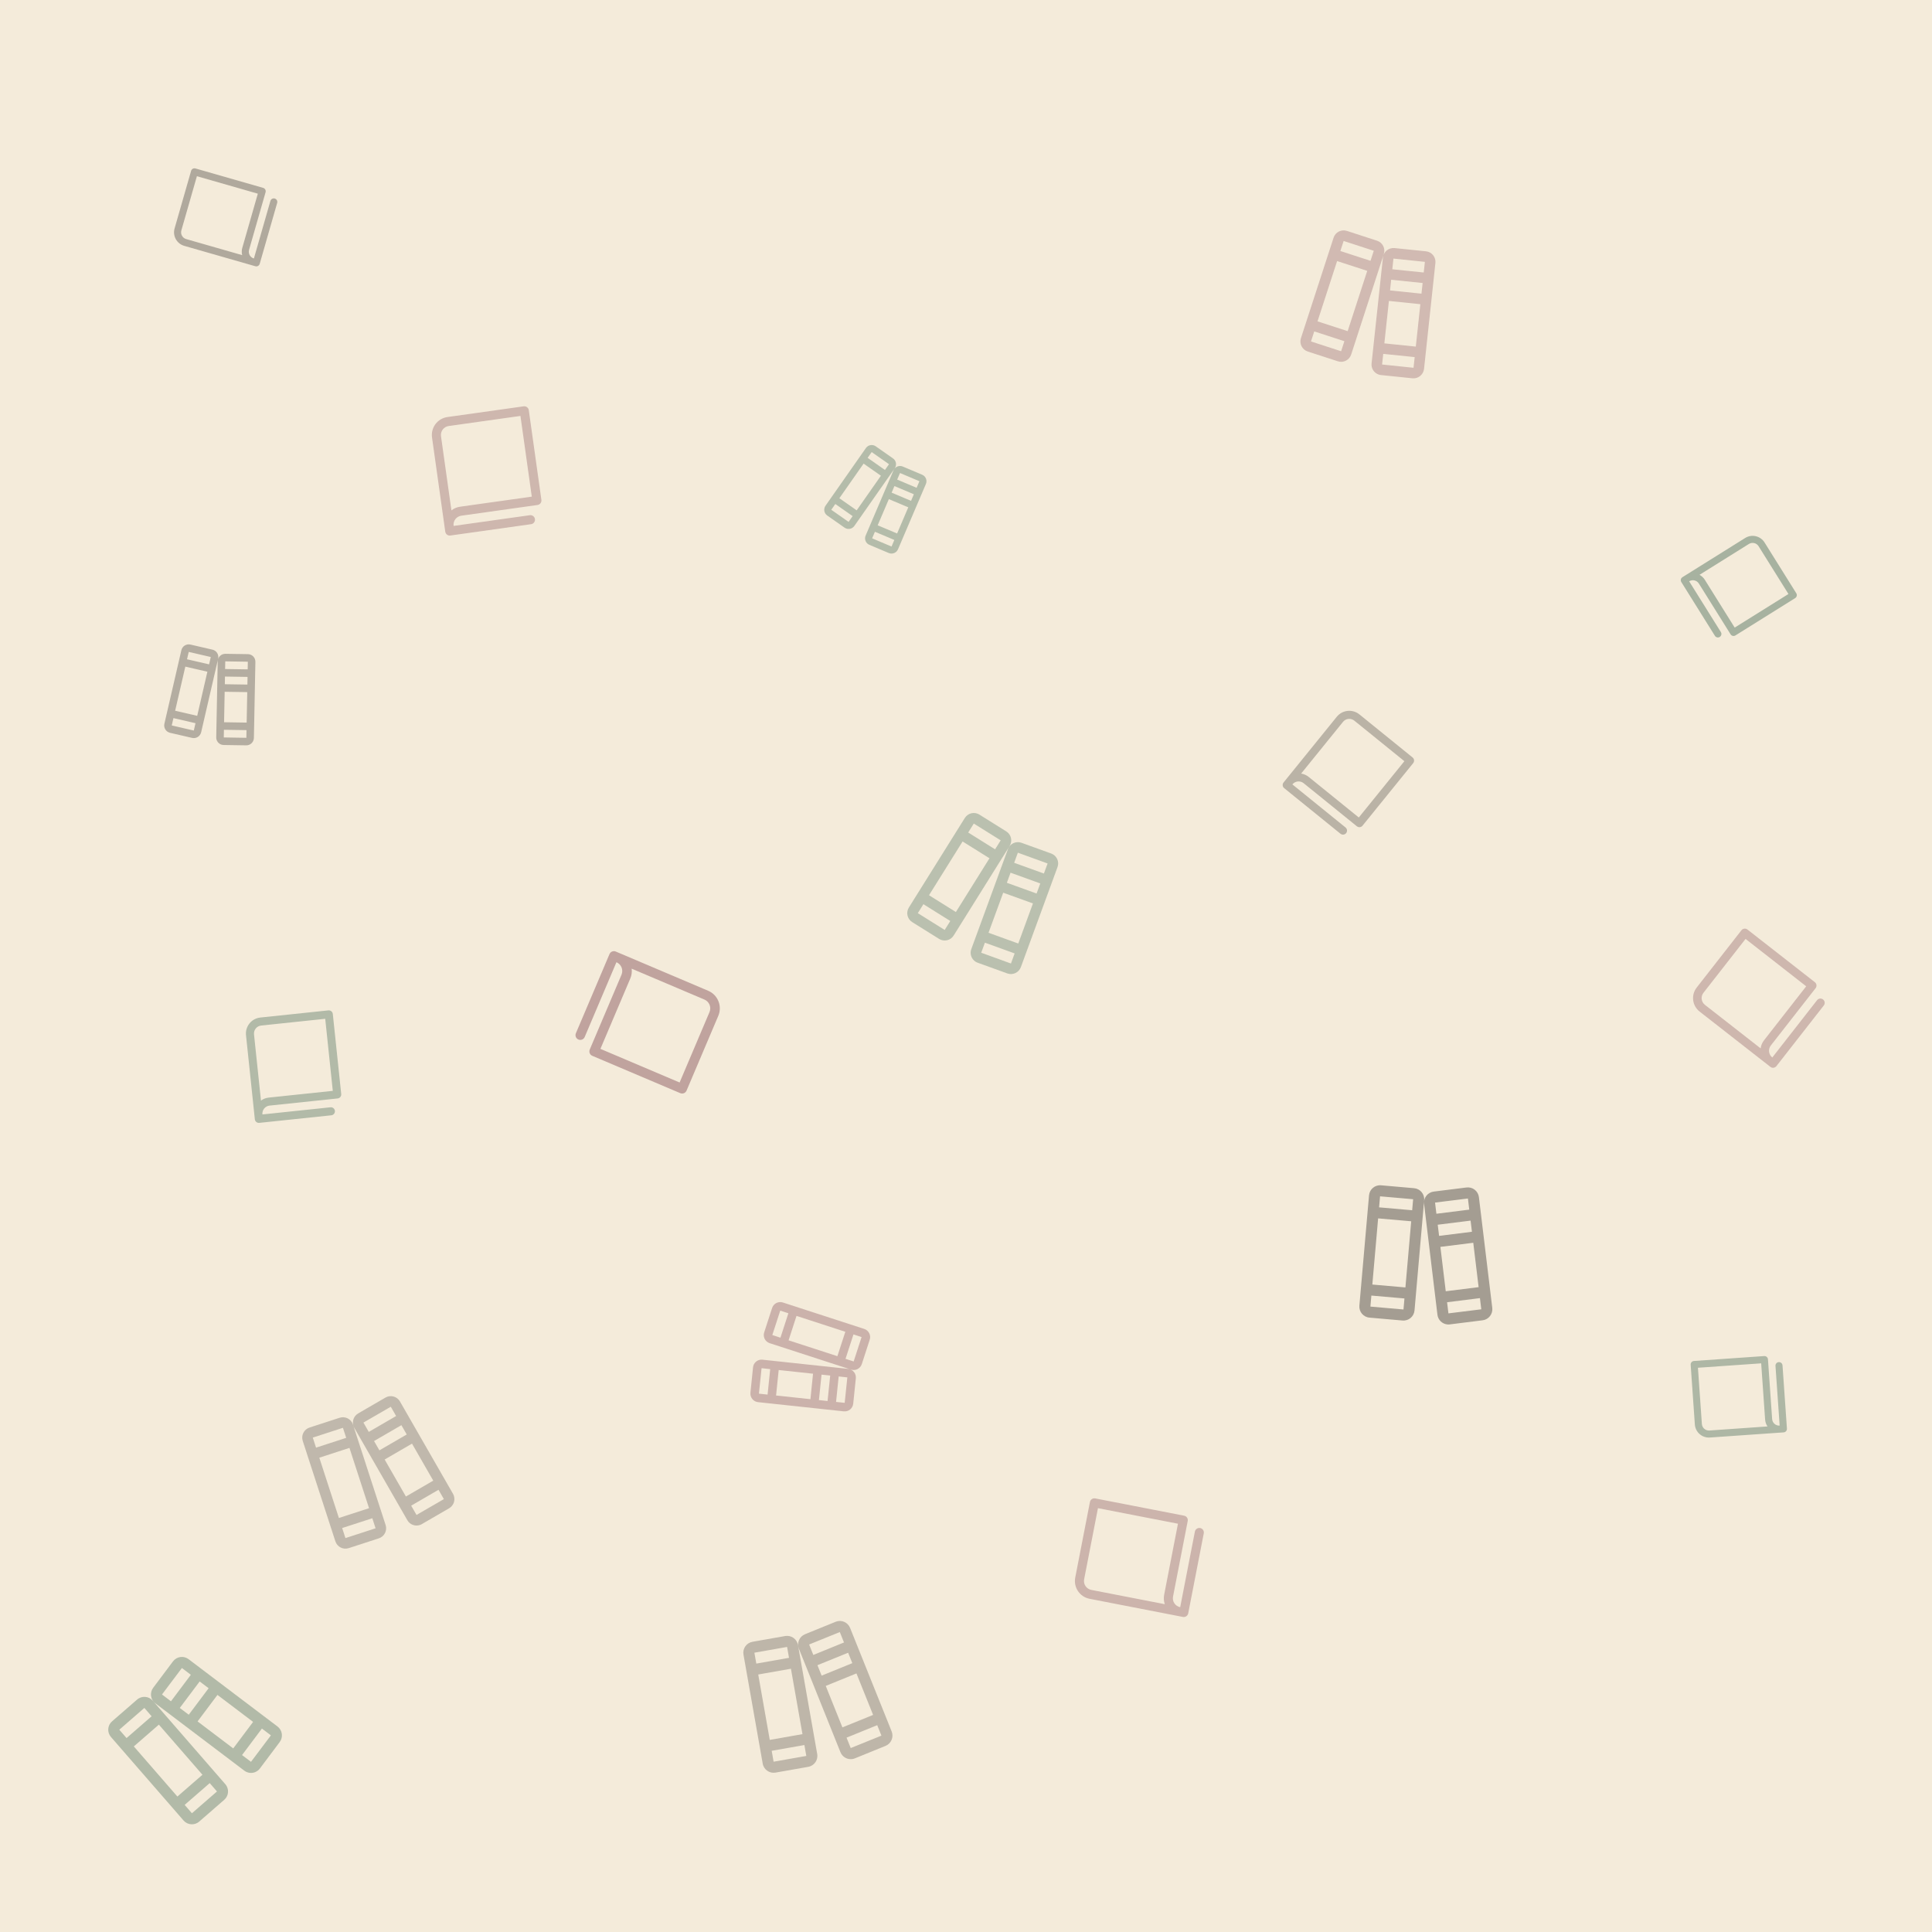
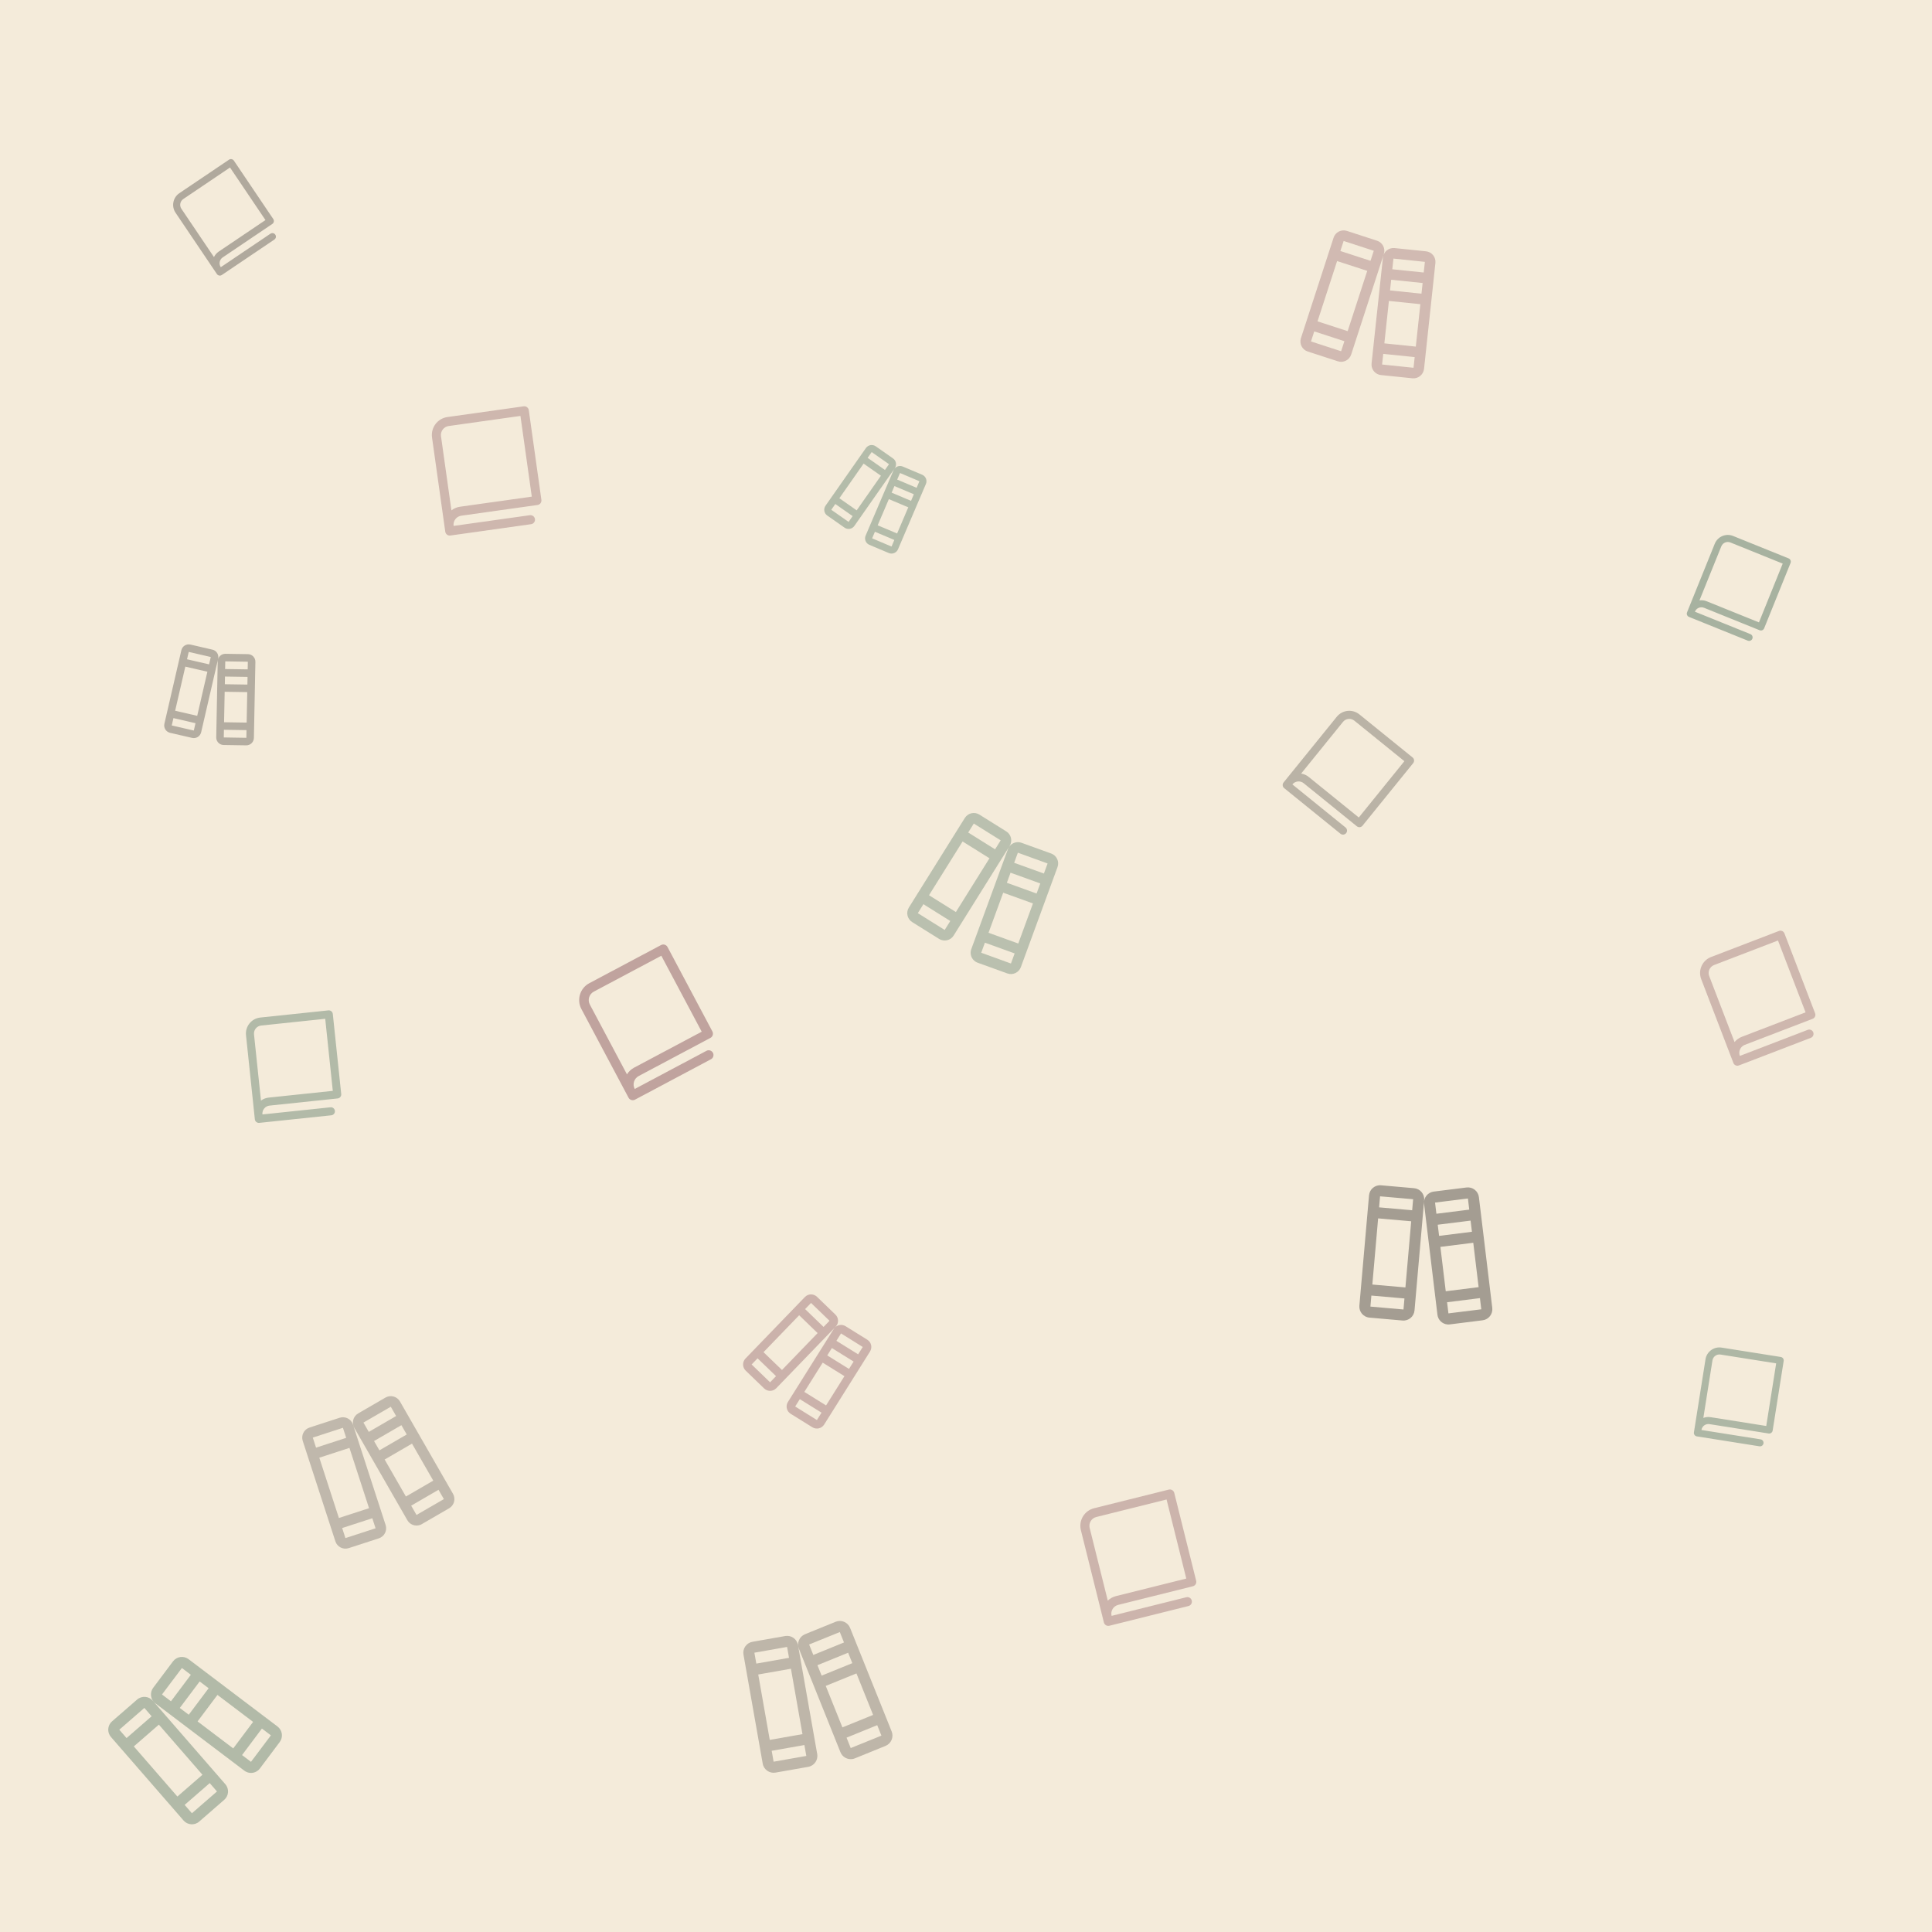
<svg xmlns="http://www.w3.org/2000/svg" width="480" height="480" viewBox="0 0 480 480">
  <rect width="480" height="480" fill="#F4EBDA" />
  <defs>
    <symbol id="book" viewBox="0 0 256 256">
      <path d="M208,24H72A32,32,0,0,0,40,56V224a8,8,0,0,0,8,8H192a8,8,0,0,0,0-16H56a16,16,0,0,1,16-16H208a8,8,0,0,0,8-8V32A8,8,0,0,0,208,24Zm-8,160H72a31.82,31.82,0,0,0-16,4.29V56A16,16,0,0,1,72,40H200Z" />
    </symbol>
    <symbol id="books" viewBox="0 0 256 256">
      <path d="M231.65,194.55,198.46,36.75a16,16,0,0,0-19-12.39L132.65,34.42a16.08,16.08,0,0,0-12.3,19l33.19,157.8A16,16,0,0,0,169.16,224a16.25,16.25,0,0,0,3.38-.36l46.81-10.06A16.09,16.09,0,0,0,231.65,194.55ZM136,50.15c0-.06,0-.09,0-.09l46.8-10,3.33,15.87L139.33,66Zm6.62,31.47,46.82-10.05,3.34,15.9L146,97.53Zm6.64,31.57,46.82-10.06,13.3,63.24-46.82,10.06ZM216,197.94l-46.8,10-3.33-15.87L212.67,182,216,197.85C216,197.91,216,197.94,216,197.94ZM104,32H56A16,16,0,0,0,40,48V208a16,16,0,0,0,16,16h48a16,16,0,0,0,16-16V48A16,16,0,0,0,104,32ZM56,48h48V64H56Zm0,32h48v96H56Zm48,128H56V192h48v16Z" />
    </symbol>
  </defs>
-   <g transform="translate(56,54) rotate(-74)" fill="#2C2825" opacity="0.34">
+   <g transform="translate(56,54) rotate(-34)" fill="#2C2825" opacity="0.34">
    <use href="#book" x="-14" y="-14" width="28" height="28" />
  </g>
  <g transform="translate(121,117) rotate(-8)" fill="#6B2D3C" opacity="0.28">
    <use href="#book" x="-18" y="-18" width="36" height="36" />
  </g>
  <g transform="translate(218,124) rotate(35)" fill="#1F4D3A" opacity="0.30">
    <use href="#books" x="-14" y="-14" width="28" height="28" />
  </g>
  <g transform="translate(341,76) rotate(18)" fill="#6B2D3C" opacity="0.26">
    <use href="#books" x="-21" y="-21" width="42" height="42" />
  </g>
  <g transform="translate(53,173) rotate(13)" fill="#2C2825" opacity="0.32">
    <use href="#books" x="-15" y="-15" width="30" height="30" />
  </g>
-   <g transform="translate(432,146) rotate(58)" fill="#1F4D3A" opacity="0.36">
+   <g transform="translate(432,146) rotate(22)" fill="#1F4D3A" opacity="0.36">
    <use href="#book" x="-14" y="-14" width="28" height="28" />
  </g>
  <g transform="translate(335,192) rotate(39)" fill="#2C2825" opacity="0.29">
    <use href="#book" x="-16" y="-16" width="32" height="32" />
  </g>
-   <g transform="translate(161,254) rotate(113)" fill="#6B2D3C" opacity="0.38">
+   <g transform="translate(161,254) rotate(-28)" fill="#6B2D3C" opacity="0.38">
    <use href="#book" x="-19" y="-19" width="38" height="38" />
  </g>
  <g transform="translate(245,222) rotate(32)" fill="#1F4D3A" opacity="0.27">
    <use href="#books" x="-21" y="-21" width="42" height="42" />
  </g>
  <g transform="translate(73,265) rotate(-6)" fill="#1F4D3A" opacity="0.31">
    <use href="#book" x="-16" y="-16" width="32" height="32" />
  </g>
-   <g transform="translate(437,248) rotate(-52)" fill="#6B2D3C" opacity="0.28">
+   <g transform="translate(437,248) rotate(-21)" fill="#6B2D3C" opacity="0.28">
    <use href="#book" x="-17" y="-17" width="34" height="34" />
  </g>
  <g transform="translate(93,366) rotate(-18)" fill="#2C2825" opacity="0.26">
    <use href="#books" x="-21" y="-21" width="42" height="42" />
  </g>
-   <g transform="translate(201,338) rotate(108)" fill="#6B2D3C" opacity="0.30">
+   <g transform="translate(201,338) rotate(44)" fill="#6B2D3C" opacity="0.30">
    <use href="#books" x="-17" y="-17" width="34" height="34" />
  </g>
  <g transform="translate(354,312) rotate(5)" fill="#2C2825" opacity="0.40">
    <use href="#books" x="-22" y="-22" width="44" height="44" />
  </g>
-   <g transform="translate(432,347) rotate(-94)" fill="#1F4D3A" opacity="0.33">
+   <g transform="translate(432,347) rotate(9)" fill="#1F4D3A" opacity="0.33">
    <use href="#book" x="-14" y="-14" width="28" height="28" />
  </g>
-   <g transform="translate(283,387) rotate(-79)" fill="#6B2D3C" opacity="0.29">
+   <g transform="translate(283,387) rotate(-14)" fill="#6B2D3C" opacity="0.29">
    <use href="#book" x="-18" y="-18" width="36" height="36" />
  </g>
  <g transform="translate(202,422) rotate(-10)" fill="#2C2825" opacity="0.27">
    <use href="#books" x="-22" y="-22" width="44" height="44" />
  </g>
  <g transform="translate(48,432) rotate(-41)" fill="#1F4D3A" opacity="0.31">
    <use href="#books" x="-22" y="-22" width="44" height="44" />
  </g>
</svg>
